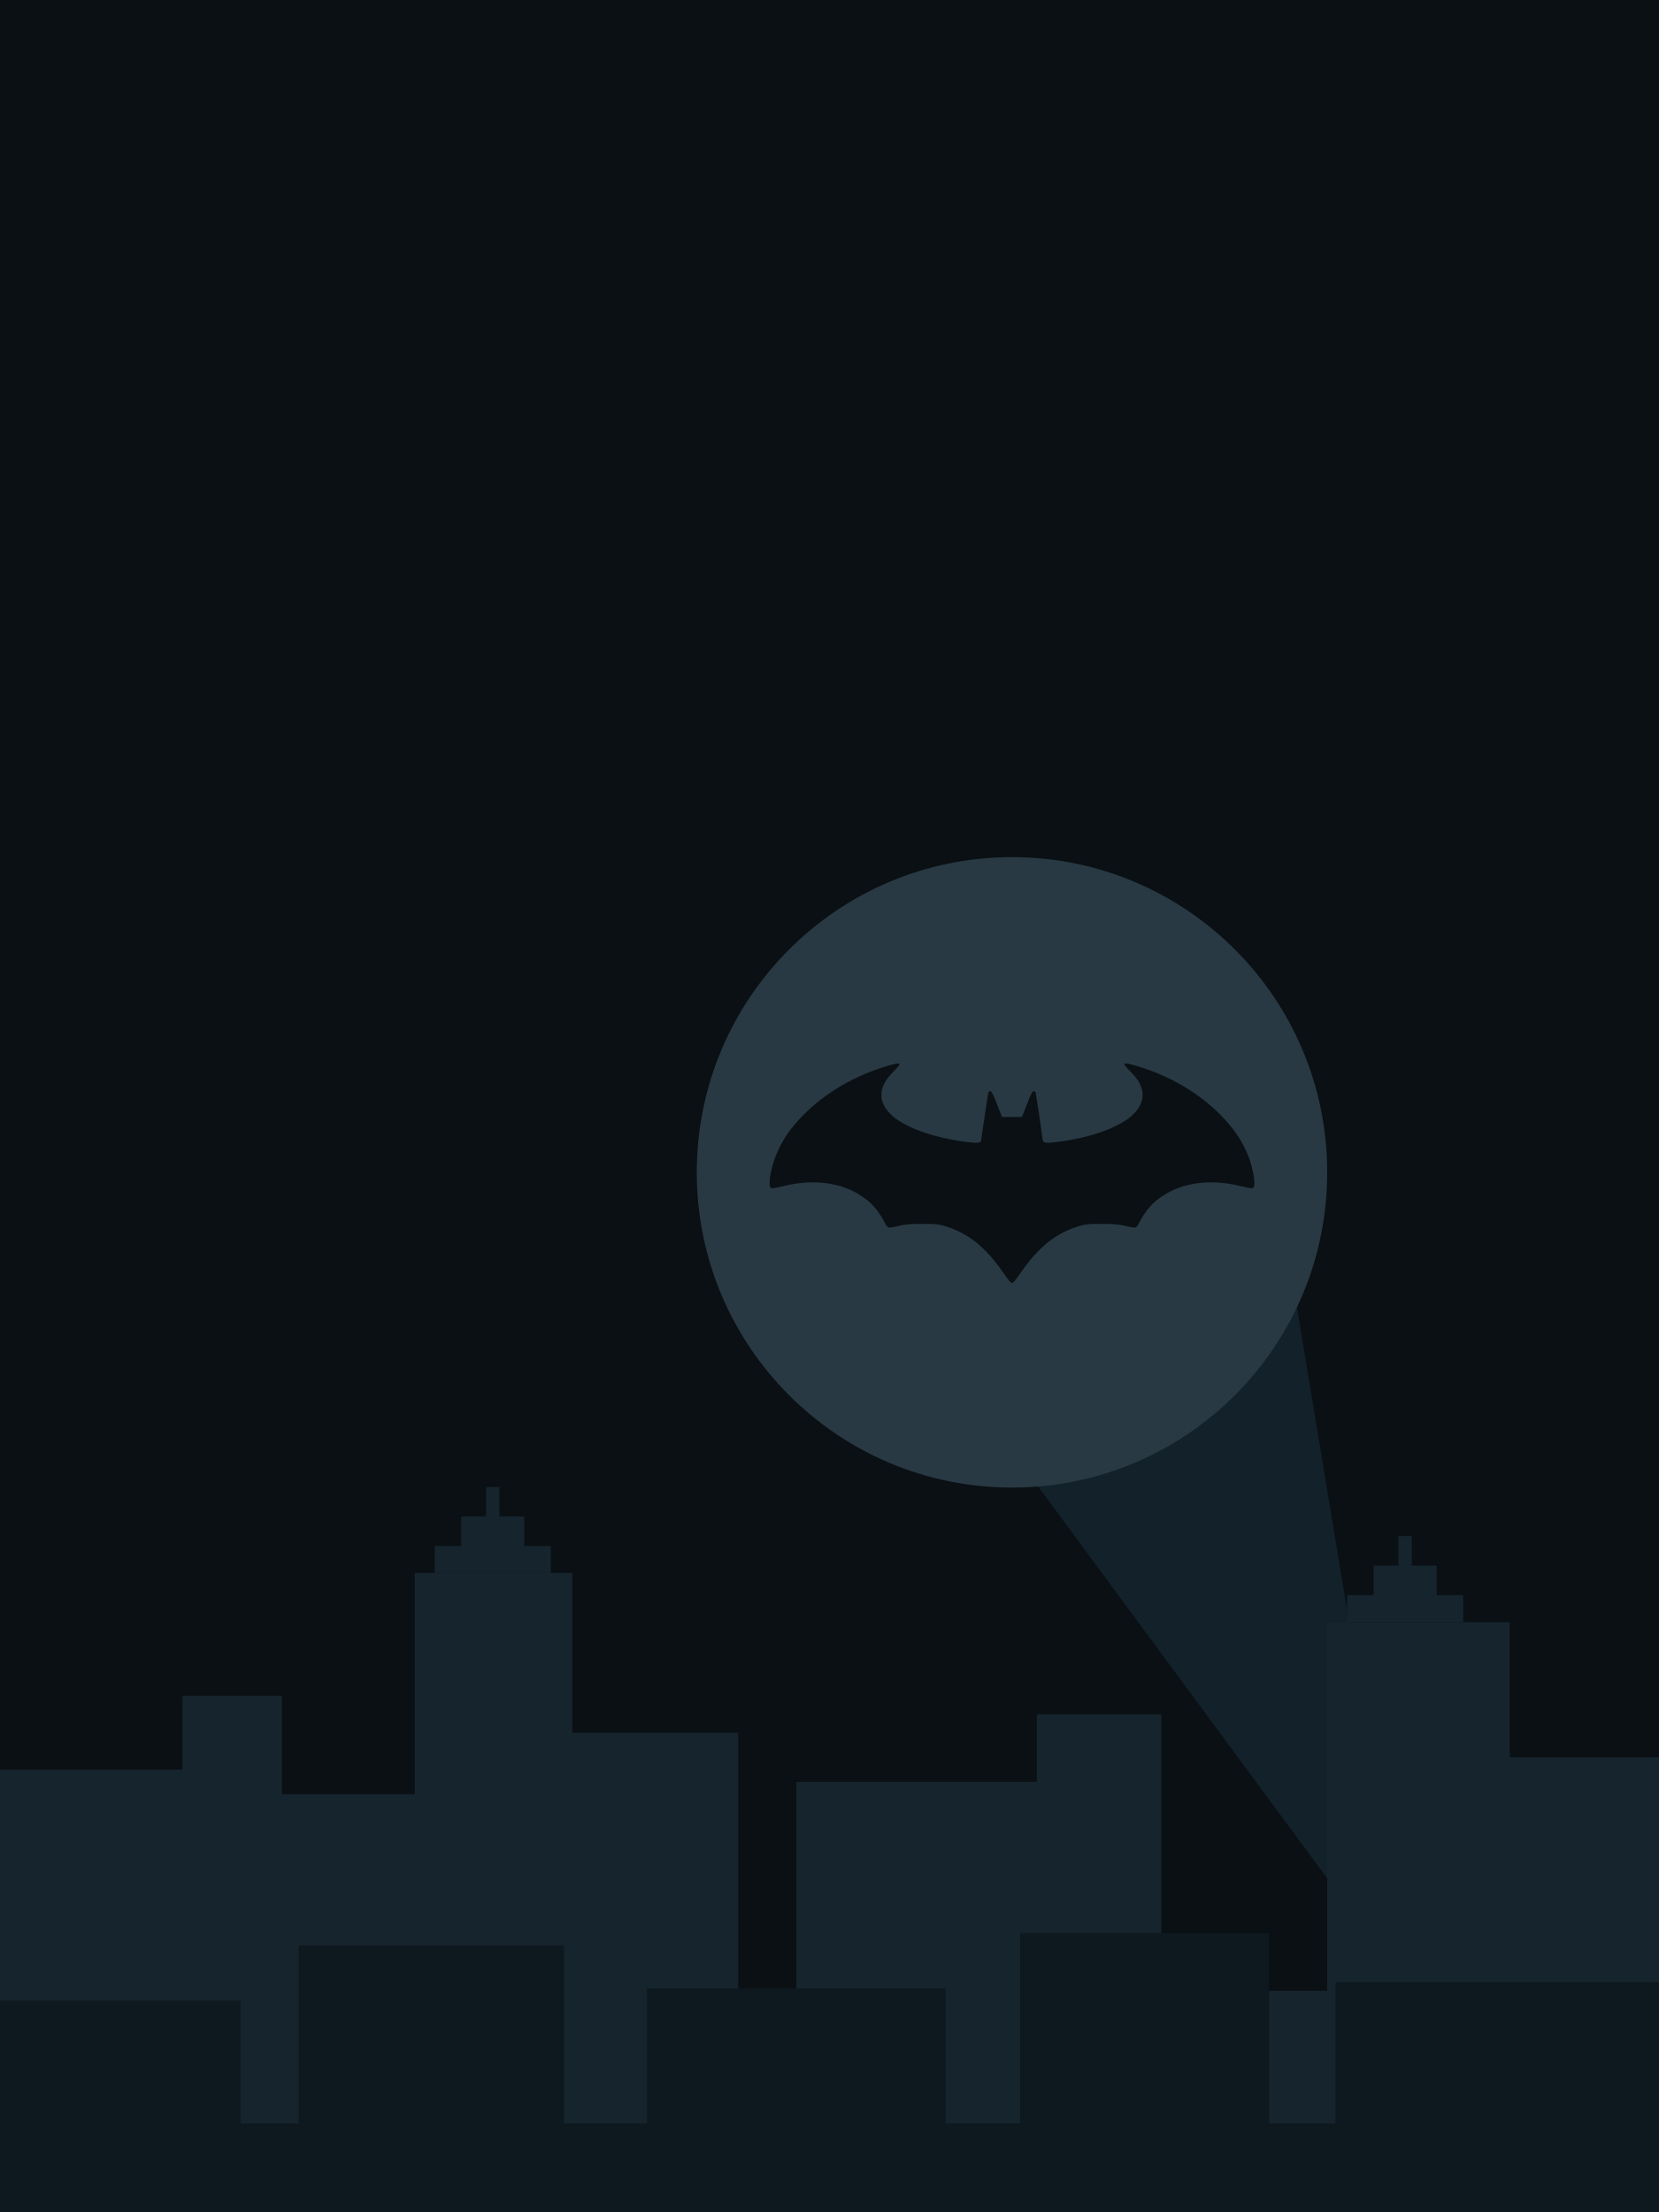
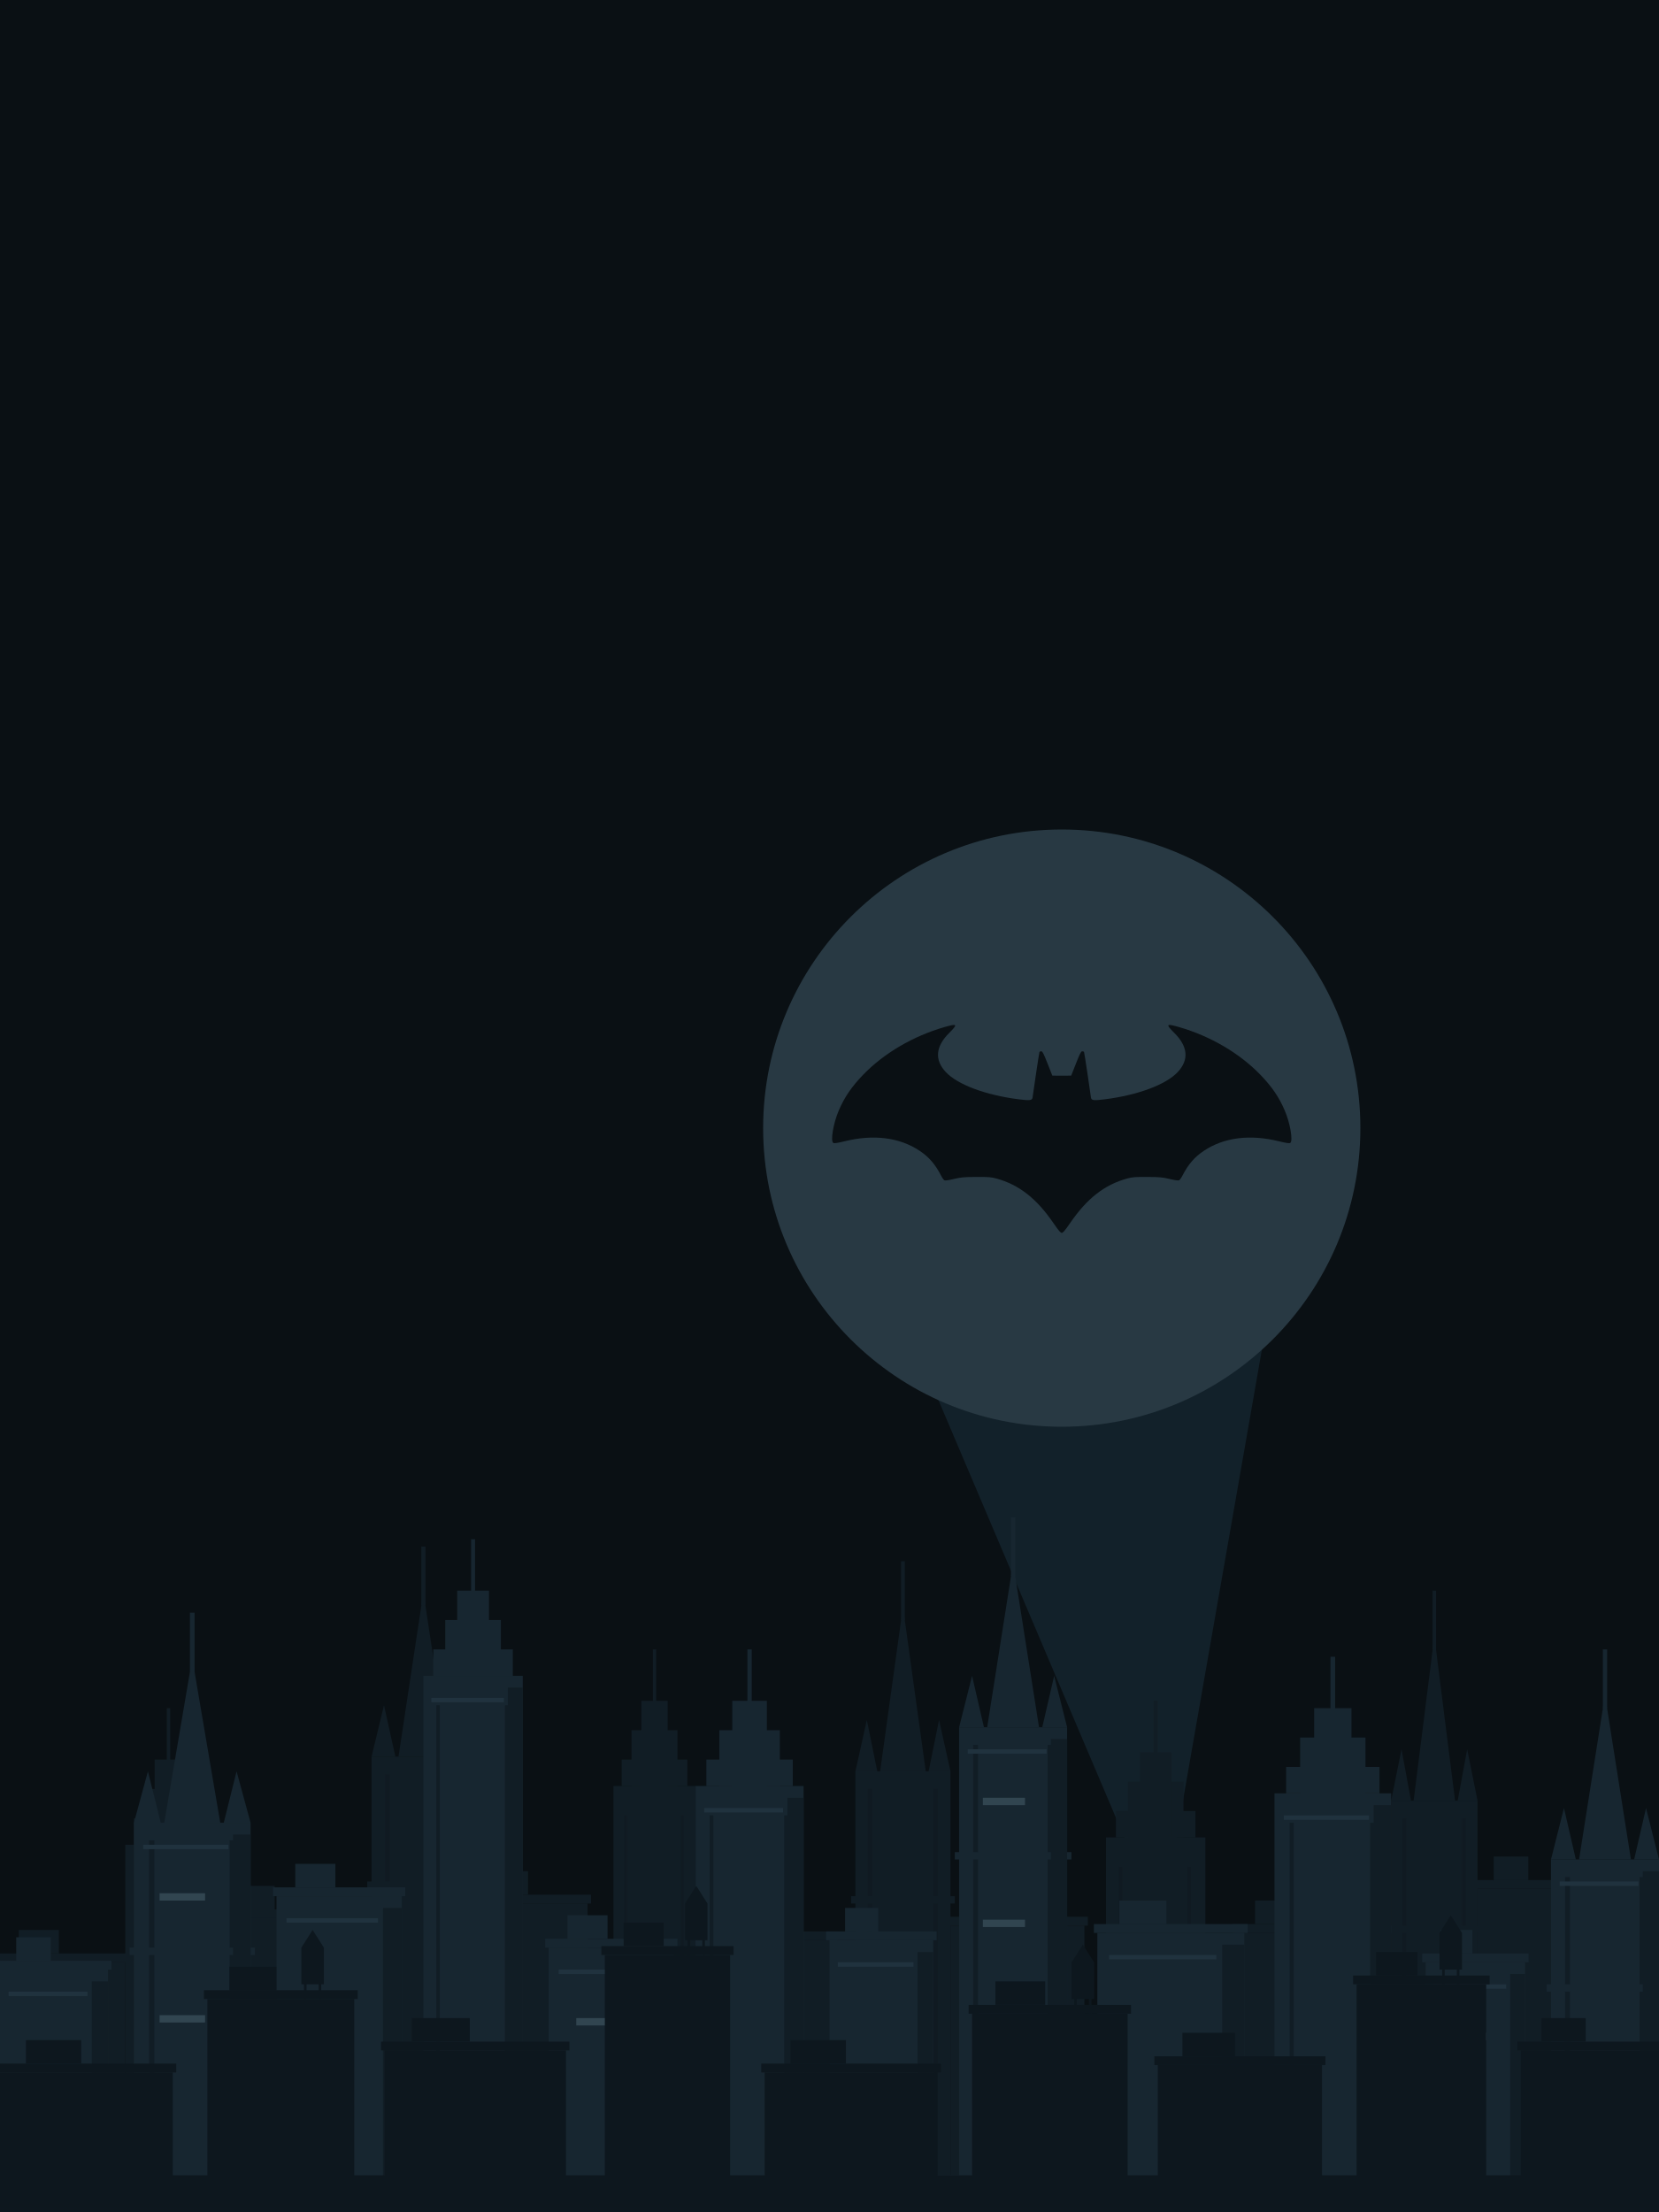
<svg xmlns="http://www.w3.org/2000/svg" width="3072" height="4096" viewBox="0 0 1000 1333.33">
  <rect width="1000" height="1333.33" fill="#0A1014" />
-   <path d="M850 1200L458 668.667L762 668.667Z" fill="#12212A" />
-   <circle cx="610" cy="706.667" r="190" fill="#283943" />
-   <path d="M 610.00 673.30 L 616.01 673.27 L 619.04 665.55 C 621.49 659.34 622.28 657.78 622.99 657.78 C 623.49 657.78 624.02 657.96 624.17 658.16 C 624.31 658.40 625.28 664.82 626.43 672.48 C 627.49 680.10 628.52 686.85 628.61 687.44 C 629.02 689.06 630.44 689.20 637.48 688.32 C 658.53 685.64 676.32 678.98 683.80 670.97 C 691.08 663.20 690.31 654.69 681.53 646.03 C 675.97 640.46 676.38 640.02 684.63 642.38 C 704.62 648.15 723.09 658.99 736.37 672.71 C 743.70 680.34 748.15 686.79 751.83 695.36 C 755.34 703.43 757.25 714.85 755.39 716.06 C 754.75 716.47 752.95 716.18 748.27 715.06 C 729.83 710.47 713.22 712.56 700.47 721.07 C 694.55 724.96 690.40 729.81 686.84 736.79 C 686.13 738.21 685.16 739.53 684.71 739.83 C 684.13 740.12 682.24 739.89 678.71 739.03 C 674.23 737.97 672.40 737.77 664.54 737.74 C 656.62 737.68 655.00 737.82 651.55 738.74 C 637.18 742.71 626.02 751.40 615.24 767.19 C 611.80 772.22 610.68 773.31 610.00 773.31 C 609.32 773.31 608.20 772.22 604.76 767.19 C 593.98 751.40 582.82 742.71 568.45 738.74 C 565.00 737.82 563.38 737.68 555.46 737.74 C 547.60 737.77 545.77 737.97 541.29 739.03 C 537.76 739.89 535.87 740.12 535.29 739.83 C 534.84 739.53 533.87 738.21 533.16 736.79 C 529.60 729.81 525.45 724.96 519.53 721.07 C 506.78 712.56 490.17 710.47 471.73 715.06 C 467.05 716.18 465.25 716.47 464.61 716.06 C 462.75 714.85 464.66 703.43 468.17 695.36 C 471.85 686.79 476.30 680.34 483.63 672.71 C 496.91 658.99 515.38 648.15 535.37 642.38 C 543.62 640.02 544.03 640.46 538.47 646.03 C 529.69 654.69 528.92 663.20 536.20 670.97 C 543.68 678.98 561.47 685.64 582.52 688.32 C 589.56 689.20 590.98 689.06 591.39 687.44 C 591.48 686.85 592.51 680.10 593.57 672.48 C 594.72 664.82 595.69 658.40 595.83 658.16 C 595.98 657.96 596.51 657.78 597.01 657.78 C 597.72 657.78 598.51 659.34 600.96 665.55 L 603.99 673.27 Z" fill="#0A1014" />
-   <polygon points="0,1333.33 0,1200 0,1200 0,1066.67 110,1066.67 110,1200 110,1200 110,1022.22 170,1022.22 170,1200 170,1200 170,1081.48 250,1081.48 250,1200 250,1200 250,948.148 345,948.148 345,1200 345,1200 345,1044.44 445,1044.44 445,1200 480,1200 480,1074.07 625,1074.07 625,1200 625,1200 625,1033.33 700,1033.33 700,1200 800,1200 800,977.778 910,977.778 910,1200 910,1200 910,1059.26 1000,1059.26 1000,1200 1000,1200 1000,1333.33" fill="#16242D" />
-   <polygon points="262,948.148 262,931.852 278,931.852 278,914.074 293,914.074 293,896.296 301,896.296 301,914.074 316,914.074 316,931.852 332,931.852 332,948.148" fill="#16242D" />
-   <polygon points="812,977.778 812,961.481 828,961.481 828,943.704 843,943.704 843,925.926 851,925.926 851,943.704 866,943.704 866,961.481 882,961.481 882,977.778" fill="#16242D" />
-   <polygon points="0,1333.33 0,1280 0,1280 0,1205.93 145,1205.93 145,1280 180,1280 180,1172.59 340,1172.59 340,1280 390,1280 390,1198.52 570,1198.52 570,1280 615,1280 615,1165.19 765,1165.19 765,1280 805,1280 805,1194.81 1000,1194.81 1000,1280 1000,1280 1000,1333.33" fill="#0E181F" />
+   <path d="M700 1160L496 680L784 680Z" fill="#12212A" />
+   <circle cx="640.0" cy="680.0" r="180.0" fill="#283943" />
+   <path d="M 640.00 648.39 L 645.69 648.36 L 648.57 641.05 C 650.88 635.16 651.63 633.69 652.30 633.69 C 652.78 633.69 653.28 633.85 653.42 634.05 C 653.56 634.27 654.48 640.35 655.57 647.61 C 656.57 654.83 657.55 661.22 657.63 661.78 C 658.02 663.32 659.36 663.46 666.03 662.62 C 685.98 660.08 702.83 653.77 709.92 646.19 C 716.81 638.82 716.08 630.76 707.77 622.55 C 702.50 617.28 702.89 616.86 710.70 619.09 C 729.64 624.56 747.14 634.83 759.72 647.83 C 766.67 655.06 770.88 661.17 774.37 669.29 C 777.69 676.93 779.50 687.76 777.74 688.90 C 777.13 689.29 775.43 689.01 770.99 687.95 C 753.53 683.60 737.79 685.58 725.71 693.64 C 720.10 697.33 716.17 701.93 712.79 708.54 C 712.12 709.88 711.20 711.14 710.78 711.42 C 710.22 711.69 708.44 711.47 705.09 710.66 C 700.85 709.66 699.12 709.46 691.67 709.43 C 684.17 709.38 682.63 709.52 679.37 710.38 C 665.75 714.15 655.18 722.38 644.97 737.33 C 641.70 742.11 640.64 743.14 640.00 743.14 C 639.36 743.14 638.30 742.11 635.03 737.33 C 624.82 722.38 614.25 714.15 600.63 710.38 C 597.37 709.52 595.83 709.38 588.33 709.43 C 580.88 709.46 579.15 709.66 574.91 710.66 C 571.56 711.47 569.78 711.69 569.22 711.42 C 568.80 711.14 567.88 709.88 567.21 708.54 C 563.83 701.93 559.90 697.33 554.29 693.64 C 542.21 685.58 526.47 683.60 509.01 687.95 C 504.57 689.01 502.87 689.29 502.26 688.90 C 500.50 687.76 502.31 676.93 505.63 669.29 C 509.12 661.17 513.33 655.06 520.28 647.83 C 532.86 634.83 550.36 624.56 569.30 619.09 C 577.11 616.86 577.50 617.28 572.23 622.55 C 563.92 630.76 563.19 638.82 570.08 646.19 C 577.17 653.77 594.02 660.08 613.97 662.62 C 620.64 663.46 621.98 663.32 622.37 661.78 C 622.45 661.22 623.43 654.83 624.43 647.61 C 625.52 640.35 626.44 634.27 626.58 634.05 C 626.72 633.85 627.22 633.69 627.70 633.69 C 628.37 633.69 629.12 635.16 631.43 641.05 L 634.31 648.36 Z" fill="#0A1014" />
+   <g transform="translate(0 1333.33) scale(0.520833 0.885417)">
+     <rect x="0" y="-25" width="1920" height="25" fill="#111D25" />
+     <rect x="0" y="-170" width="145" height="170" fill="#111D25" />
+     <rect x="-4" y="-176" width="153" height="6" fill="#111D25" />
+     <rect x="21.75" y="-192" width="46.4" height="16" fill="#111D25" />
+     <rect x="145" y="-250" width="100" height="250" fill="#111D25" />
+     <rect x="155" y="-268" width="80" height="18" fill="#111D25" />
+     <rect x="167" y="-288" width="56" height="38" fill="#111D25" />
+     <rect x="179" y="-308" width="32" height="58" fill="#111D25" />
+     <rect x="193" y="-343" width="4" height="40" fill="#111D25" />
+     <rect x="158" y="-230" width="3.5" height="230" fill="#101A22" />
+     <rect x="227" y="-230" width="3.5" height="230" fill="#101A22" />
+     <rect x="245" y="-200" width="155" height="200" fill="#111D25" />
+     <rect x="241" y="-206" width="163" height="6" fill="#111D25" />
+     <rect x="268.25" y="-222" width="49.6" height="16" fill="#111D25" />
+     <rect x="430" y="-310" width="120" height="310" fill="#111D25" />
+     <path d="M430 -310L444.4 -345L457.6 -310H522.4L535.6 -345L550 -310ZM461.2 -310L490 -422L518.8 -310Z" fill="#111D25" />
+     <rect x="487.6" y="-453" width="4.8" height="40" fill="#111D25" />
+     <rect x="445.6" y="-298" width="5.4" height="298" fill="#101A22" />
+     <rect x="528.4" y="-298" width="5.4" height="298" fill="#101A22" />
+     <rect x="425" y="-225" width="130" height="5" fill="#111D25" />
+     <rect x="550" y="-210" width="130" height="210" fill="#111D25" />
+     <rect x="546" y="-216" width="138" height="6" fill="#111D25" />
+     <rect x="569.5" y="-232" width="41.6" height="16" fill="#111D25" />
+     <rect x="710" y="-290" width="95" height="290" fill="#111D25" />
+     <rect x="719.5" y="-308" width="76" height="18" fill="#111D25" />
+     <rect x="730.9" y="-328" width="53.2" height="38" fill="#111D25" />
+     <rect x="742.3" y="-348" width="30.4" height="58" fill="#111D25" />
+     <rect x="755.6" y="-383" width="3.8" height="40" fill="#111D25" />
+     <rect x="722.35" y="-270" width="3.325" height="270" fill="#101A22" />
+     <rect x="787.9" y="-270" width="3.325" height="270" fill="#101A22" />
+     <rect x="805" y="-185" width="160" height="185" fill="#111D25" />
+     <rect x="801" y="-191" width="168" height="6" fill="#111D25" />
+     <rect x="829" y="-207" width="51.2" height="16" fill="#111D25" />
+     <rect x="990" y="-300" width="110" height="300" fill="#111D25" />
+     <path d="M990 -300L1003.2 -335L1015.3 -300H1074.7L1086.8 -335L1100 -300ZM1018.6 -300L1045 -412L1071.4 -300Z" fill="#111D25" />
+     <rect x="1042.8" y="-443" width="4.4" height="40" fill="#111D25" />
+     <rect x="1004.3" y="-288" width="4.95" height="288" fill="#101A22" />
+     <rect x="1080.2" y="-288" width="4.95" height="288" fill="#101A22" />
+     <rect x="985" y="-215" width="120" height="5" fill="#111D25" />
+     <rect x="1100" y="-195" width="155" height="195" fill="#111D25" />
+     <rect x="1096" y="-201" width="163" height="6" fill="#111D25" />
+     <rect x="1123.25" y="-217" width="49.6" height="16" fill="#111D25" />
+     <rect x="1280" y="-255" width="115" height="255" fill="#111D25" />
+     <rect x="1291.5" y="-273" width="92" height="18" fill="#111D25" />
+     <rect x="1305.3" y="-293" width="64.4" height="38" fill="#111D25" />
+     <rect x="1319.1" y="-313" width="36.8" height="58" fill="#111D25" />
+     <rect x="1335.2" y="-348" width="4.6" height="40" fill="#111D25" />
+     <rect x="1294.95" y="-235" width="4.025" height="235" fill="#101A22" />
+     <rect x="1374.3" y="-235" width="4.025" height="235" fill="#101A22" />
+     <rect x="1430" y="-190" width="150" height="190" fill="#111D25" />
+     <rect x="1426" y="-196" width="158" height="6" fill="#111D25" />
+     <rect x="1452.5" y="-212" width="48" height="16" fill="#111D25" />
+     <rect x="1610" y="-280" width="100" height="280" fill="#111D25" />
+     <path d="M1610 -280L1622 -315L1633 -280H1687L1698 -315L1710 -280ZM1636 -280L1660 -392L1684 -280Z" fill="#111D25" />
+     <rect x="1658" y="-423" width="4" height="40" fill="#111D25" />
+     <rect x="1623" y="-268" width="4.5" height="268" fill="#101A22" />
+     <rect x="1692" y="-268" width="4.5" height="268" fill="#101A22" />
+     <rect x="1605" y="-195" width="110" height="5" fill="#111D25" />
+     <rect x="1710" y="-220" width="125" height="220" fill="#111D25" />
+     <rect x="1706" y="-226" width="133" height="6" fill="#111D25" />
+     <rect x="1728.75" y="-242" width="40" height="16" fill="#111D25" />
+     <rect x="1835" y="-175" width="85" height="175" fill="#111D25" />
+     <rect x="1831" y="-181" width="93" height="6" fill="#111D25" />
+     <rect x="1847.75" y="-197" width="27.2" height="16" fill="#111D25" />
+     <path d="M1889.4 -210L1902.4 -222L1915.4 -210V-185H1889.4Z" fill="#111D25" />
+     <rect x="1892.4" y="-187" width="3" height="12" fill="#111D25" />
+     <rect x="1909.4" y="-187" width="3" height="12" fill="#111D25" />
+     <rect x="0" y="-25" width="1920" height="25" fill="#172630" />
+     <rect x="0" y="-165" width="125" height="165" fill="#172630" />
+     <rect x="-4" y="-171" width="133" height="6" fill="#172630" />
+     <rect x="18.75" y="-187" width="40" height="16" fill="#172630" />
+     <rect x="106.25" y="-157" width="18.75" height="157" fill="#111D25" />
+     <rect x="10" y="-150" width="91.25" height="3" fill="#20323E" />
+     <rect x="155" y="-265" width="135" height="265" fill="#172630" />
+     <path d="M155 -265L171.2 -300L186.05 -265H258.95L273.8 -300L290 -265ZM190.1 -265L222.5 -377L254.9 -265Z" fill="#172630" />
+     <rect x="219.8" y="-408" width="5.4" height="40" fill="#172630" />
+     <rect x="172.55" y="-253" width="6.075" height="253" fill="#111D25" />
+     <rect x="265.7" y="-253" width="6.075" height="253" fill="#111D25" />
+     <rect x="150" y="-180" width="145" height="5" fill="#172630" />
+     <rect x="269.75" y="-257" width="20.25" height="257" fill="#111D25" />
+     <rect x="184.7" y="-217" width="52.65" height="5" fill="#314550" />
+     <rect x="184.7" y="-134" width="52.65" height="5" fill="#314550" />
+     <rect x="165.8" y="-250" width="98.55" height="3" fill="#20323E" />
+     <rect x="320" y="-215" width="145" height="215" fill="#172630" />
+     <rect x="316" y="-221" width="153" height="6" fill="#172630" />
+     <rect x="341.75" y="-237" width="46.4" height="16" fill="#172630" />
+     <rect x="443.25" y="-207" width="21.75" height="207" fill="#111D25" />
+     <rect x="331.6" y="-200" width="105.85" height="3" fill="#20323E" />
+     <rect x="490" y="-365" width="115" height="365" fill="#172630" />
+     <rect x="501.5" y="-383" width="92" height="18" fill="#172630" />
+     <rect x="515.3" y="-403" width="64.4" height="38" fill="#172630" />
+     <rect x="529.1" y="-423" width="36.8" height="58" fill="#172630" />
+     <rect x="545.2" y="-458" width="4.6" height="40" fill="#172630" />
+     <rect x="504.95" y="-345" width="4.025" height="345" fill="#111D25" />
+     <rect x="584.3" y="-345" width="4.025" height="345" fill="#111D25" />
+     <rect x="587.75" y="-357" width="17.25" height="357" fill="#111D25" />
+     <rect x="499.2" y="-350" width="83.95" height="3" fill="#20323E" />
+     <rect x="635" y="-180" width="145" height="180" fill="#172630" />
+     <rect x="631" y="-186" width="153" height="6" fill="#172630" />
+     <rect x="656.75" y="-202" width="46.4" height="16" fill="#172630" />
+     <rect x="758.25" y="-172" width="21.75" height="172" fill="#111D25" />
+     <rect x="666.9" y="-132" width="56.55" height="5" fill="#314550" />
+     <rect x="646.6" y="-165" width="105.85" height="3" fill="#20323E" />
+     <rect x="805" y="-290" width="125" height="290" fill="#172630" />
+     <rect x="817.5" y="-308" width="100" height="18" fill="#172630" />
+     <rect x="832.5" y="-328" width="70" height="38" fill="#172630" />
+     <rect x="847.5" y="-348" width="40" height="58" fill="#172630" />
+     <rect x="865" y="-383" width="5" height="40" fill="#172630" />
+     <rect x="821.25" y="-270" width="4.375" height="270" fill="#111D25" />
+     <rect x="907.5" y="-270" width="4.375" height="270" fill="#111D25" />
+     <rect x="911.25" y="-282" width="18.75" height="282" fill="#111D25" />
+     <rect x="815" y="-275" width="91.25" height="3" fill="#20323E" />
+     <rect x="960" y="-185" width="120" height="185" fill="#172630" />
+     <rect x="956" y="-191" width="128" height="6" fill="#172630" />
+     <rect x="978" y="-207" width="38.4" height="16" fill="#172630" />
+     <rect x="1062" y="-177" width="18" height="177" fill="#111D25" />
+     <rect x="969.6" y="-170" width="87.6" height="3" fill="#20323E" />
+     <rect x="1110" y="-330" width="125" height="330" fill="#172630" />
+     <path d="M1110 -330L1125 -365L1138.75 -330H1206.25L1220 -365L1235 -330ZM1142.5 -330L1172.5 -442L1202.5 -330Z" fill="#172630" />
+     <rect x="1170" y="-473" width="5" height="40" fill="#172630" />
+     <rect x="1126.25" y="-318" width="5.625" height="318" fill="#111D25" />
+     <rect x="1212.5" y="-318" width="5.625" height="318" fill="#111D25" />
+     <rect x="1105" y="-245" width="135" height="5" fill="#172630" />
+     <rect x="1216.25" y="-322" width="18.75" height="322" fill="#111D25" />
+     <rect x="1137.5" y="-282" width="48.75" height="5" fill="#314550" />
+     <rect x="1137.5" y="-199" width="48.75" height="5" fill="#314550" />
+     <rect x="1120" y="-315" width="91.25" height="3" fill="#20323E" />
+     <rect x="1270" y="-190" width="170" height="190" fill="#172630" />
+     <rect x="1266" y="-196" width="178" height="6" fill="#172630" />
+     <rect x="1295.5" y="-212" width="54.4" height="16" fill="#172630" />
+     <rect x="1414.5" y="-182" width="25.5" height="182" fill="#111D25" />
+     <rect x="1283.6" y="-175" width="124.1" height="3" fill="#20323E" />
+     <rect x="1475" y="-285" width="135" height="285" fill="#172630" />
+     <rect x="1488.5" y="-303" width="108" height="18" fill="#172630" />
+     <rect x="1504.7" y="-323" width="75.6" height="38" fill="#172630" />
+     <rect x="1520.9" y="-343" width="43.2" height="58" fill="#172630" />
+     <rect x="1539.8" y="-378" width="5.4" height="40" fill="#172630" />
+     <rect x="1492.55" y="-265" width="4.725" height="265" fill="#111D25" />
+     <rect x="1585.7" y="-265" width="4.725" height="265" fill="#111D25" />
+     <rect x="1589.75" y="-277" width="20.25" height="277" fill="#111D25" />
+     <rect x="1485.8" y="-270" width="98.55" height="3" fill="#20323E" />
+     <rect x="1650" y="-170" width="115" height="170" fill="#172630" />
+     <rect x="1646" y="-176" width="123" height="6" fill="#172630" />
+     <rect x="1667.25" y="-192" width="36.8" height="16" fill="#172630" />
+     <rect x="1747.75" y="-162" width="17.25" height="162" fill="#111D25" />
+     <rect x="1675.3" y="-122" width="44.85" height="5" fill="#314550" />
+     <rect x="1659.2" y="-155" width="83.95" height="3" fill="#20323E" />
+     <rect x="1795" y="-240" width="125" height="240" fill="#172630" />
+     <path d="M1795 -240L1810 -275L1823.75 -240H1891.25L1905 -275L1920 -240ZM1827.5 -240L1857.5 -352L1887.5 -240Z" fill="#172630" />
+     <rect x="1855" y="-383" width="5" height="40" fill="#172630" />
+     <rect x="1811.25" y="-228" width="5.625" height="228" fill="#111D25" />
+     <rect x="1897.5" y="-228" width="5.625" height="228" fill="#111D25" />
+     <rect x="1790" y="-155" width="135" height="5" fill="#172630" />
+     <rect x="1901.25" y="-232" width="18.75" height="232" fill="#111D25" />
+     <rect x="1805" y="-225" width="91.25" height="3" fill="#20323E" />
+     <rect x="0" y="-25" width="1920" height="25" fill="#0D171E" />
+     <rect x="0" y="-95" width="200" height="95" fill="#0D171E" />
+     <rect x="-4" y="-101" width="208" height="6" fill="#0D171E" />
+     <rect x="30" y="-117" width="64" height="16" fill="#0D171E" />
+     <rect x="240" y="-145" width="170" height="145" fill="#0D171E" />
+     <rect x="236" y="-151" width="178" height="6" fill="#0D171E" />
+     <rect x="265.5" y="-167" width="54.4" height="16" fill="#0D171E" />
+     <path d="M348.8 -180L361.8 -192L374.8 -180V-155H348.8Z" fill="#0D171E" />
+     <rect x="351.8" y="-157" width="3" height="12" fill="#0D171E" />
+     <rect x="368.8" y="-157" width="3" height="12" fill="#0D171E" />
+     <rect x="445" y="-110" width="210" height="110" fill="#0D171E" />
+     <rect x="441" y="-116" width="218" height="6" fill="#0D171E" />
+     <rect x="476.5" y="-132" width="67.2" height="16" fill="#0D171E" />
+     <rect x="700" y="-175" width="145" height="175" fill="#0D171E" />
+     <rect x="696" y="-181" width="153" height="6" fill="#0D171E" />
+     <rect x="721.75" y="-197" width="46.4" height="16" fill="#0D171E" />
+     <path d="M792.8 -210L805.8 -222L818.8 -210V-185H792.8Z" fill="#0D171E" />
+     <rect x="795.8" y="-187" width="3" height="12" fill="#0D171E" />
+     <rect x="812.8" y="-187" width="3" height="12" fill="#0D171E" />
+     <rect x="885" y="-95" width="200" height="95" fill="#0D171E" />
+     <rect x="881" y="-101" width="208" height="6" fill="#0D171E" />
+     <rect x="915" y="-117" width="64" height="16" fill="#0D171E" />
+     <rect x="1125" y="-135" width="180" height="135" fill="#0D171E" />
+     <rect x="1121" y="-141" width="188" height="6" fill="#0D171E" />
+     <rect x="1152" y="-157" width="57.6" height="16" fill="#0D171E" />
+     <path d="M1240.2 -170L1253.2 -182L1266.2 -170V-145H1240.2Z" fill="#0D171E" />
+     <rect x="1243.2" y="-147" width="3" height="12" fill="#0D171E" />
+     <rect x="1260.2" y="-147" width="3" height="12" fill="#0D171E" />
+     <rect x="1340" y="-100" width="190" height="100" fill="#0D171E" />
+     <rect x="1336" y="-106" width="198" height="6" fill="#0D171E" />
+     <rect x="1368.5" y="-122" width="60.8" height="16" fill="#0D171E" />
+     <rect x="1570" y="-155" width="150" height="155" fill="#0D171E" />
+     <rect x="1566" y="-161" width="158" height="6" fill="#0D171E" />
+     <rect x="1592.5" y="-177" width="48" height="16" fill="#0D171E" />
+     <path d="M1666 -190L1679 -202L1692 -190V-165H1666Z" fill="#0D171E" />
+     <rect x="1669" y="-167" width="3" height="12" fill="#0D171E" />
+     <rect x="1686" y="-167" width="3" height="12" fill="#0D171E" />
+     <rect x="1760" y="-110" width="160" height="110" fill="#0D171E" />
+     <rect x="1756" y="-116" width="168" height="6" fill="#0D171E" />
+     <rect x="1784" y="-132" width="51.2" height="16" fill="#0D171E" />
+   </g>
</svg>
